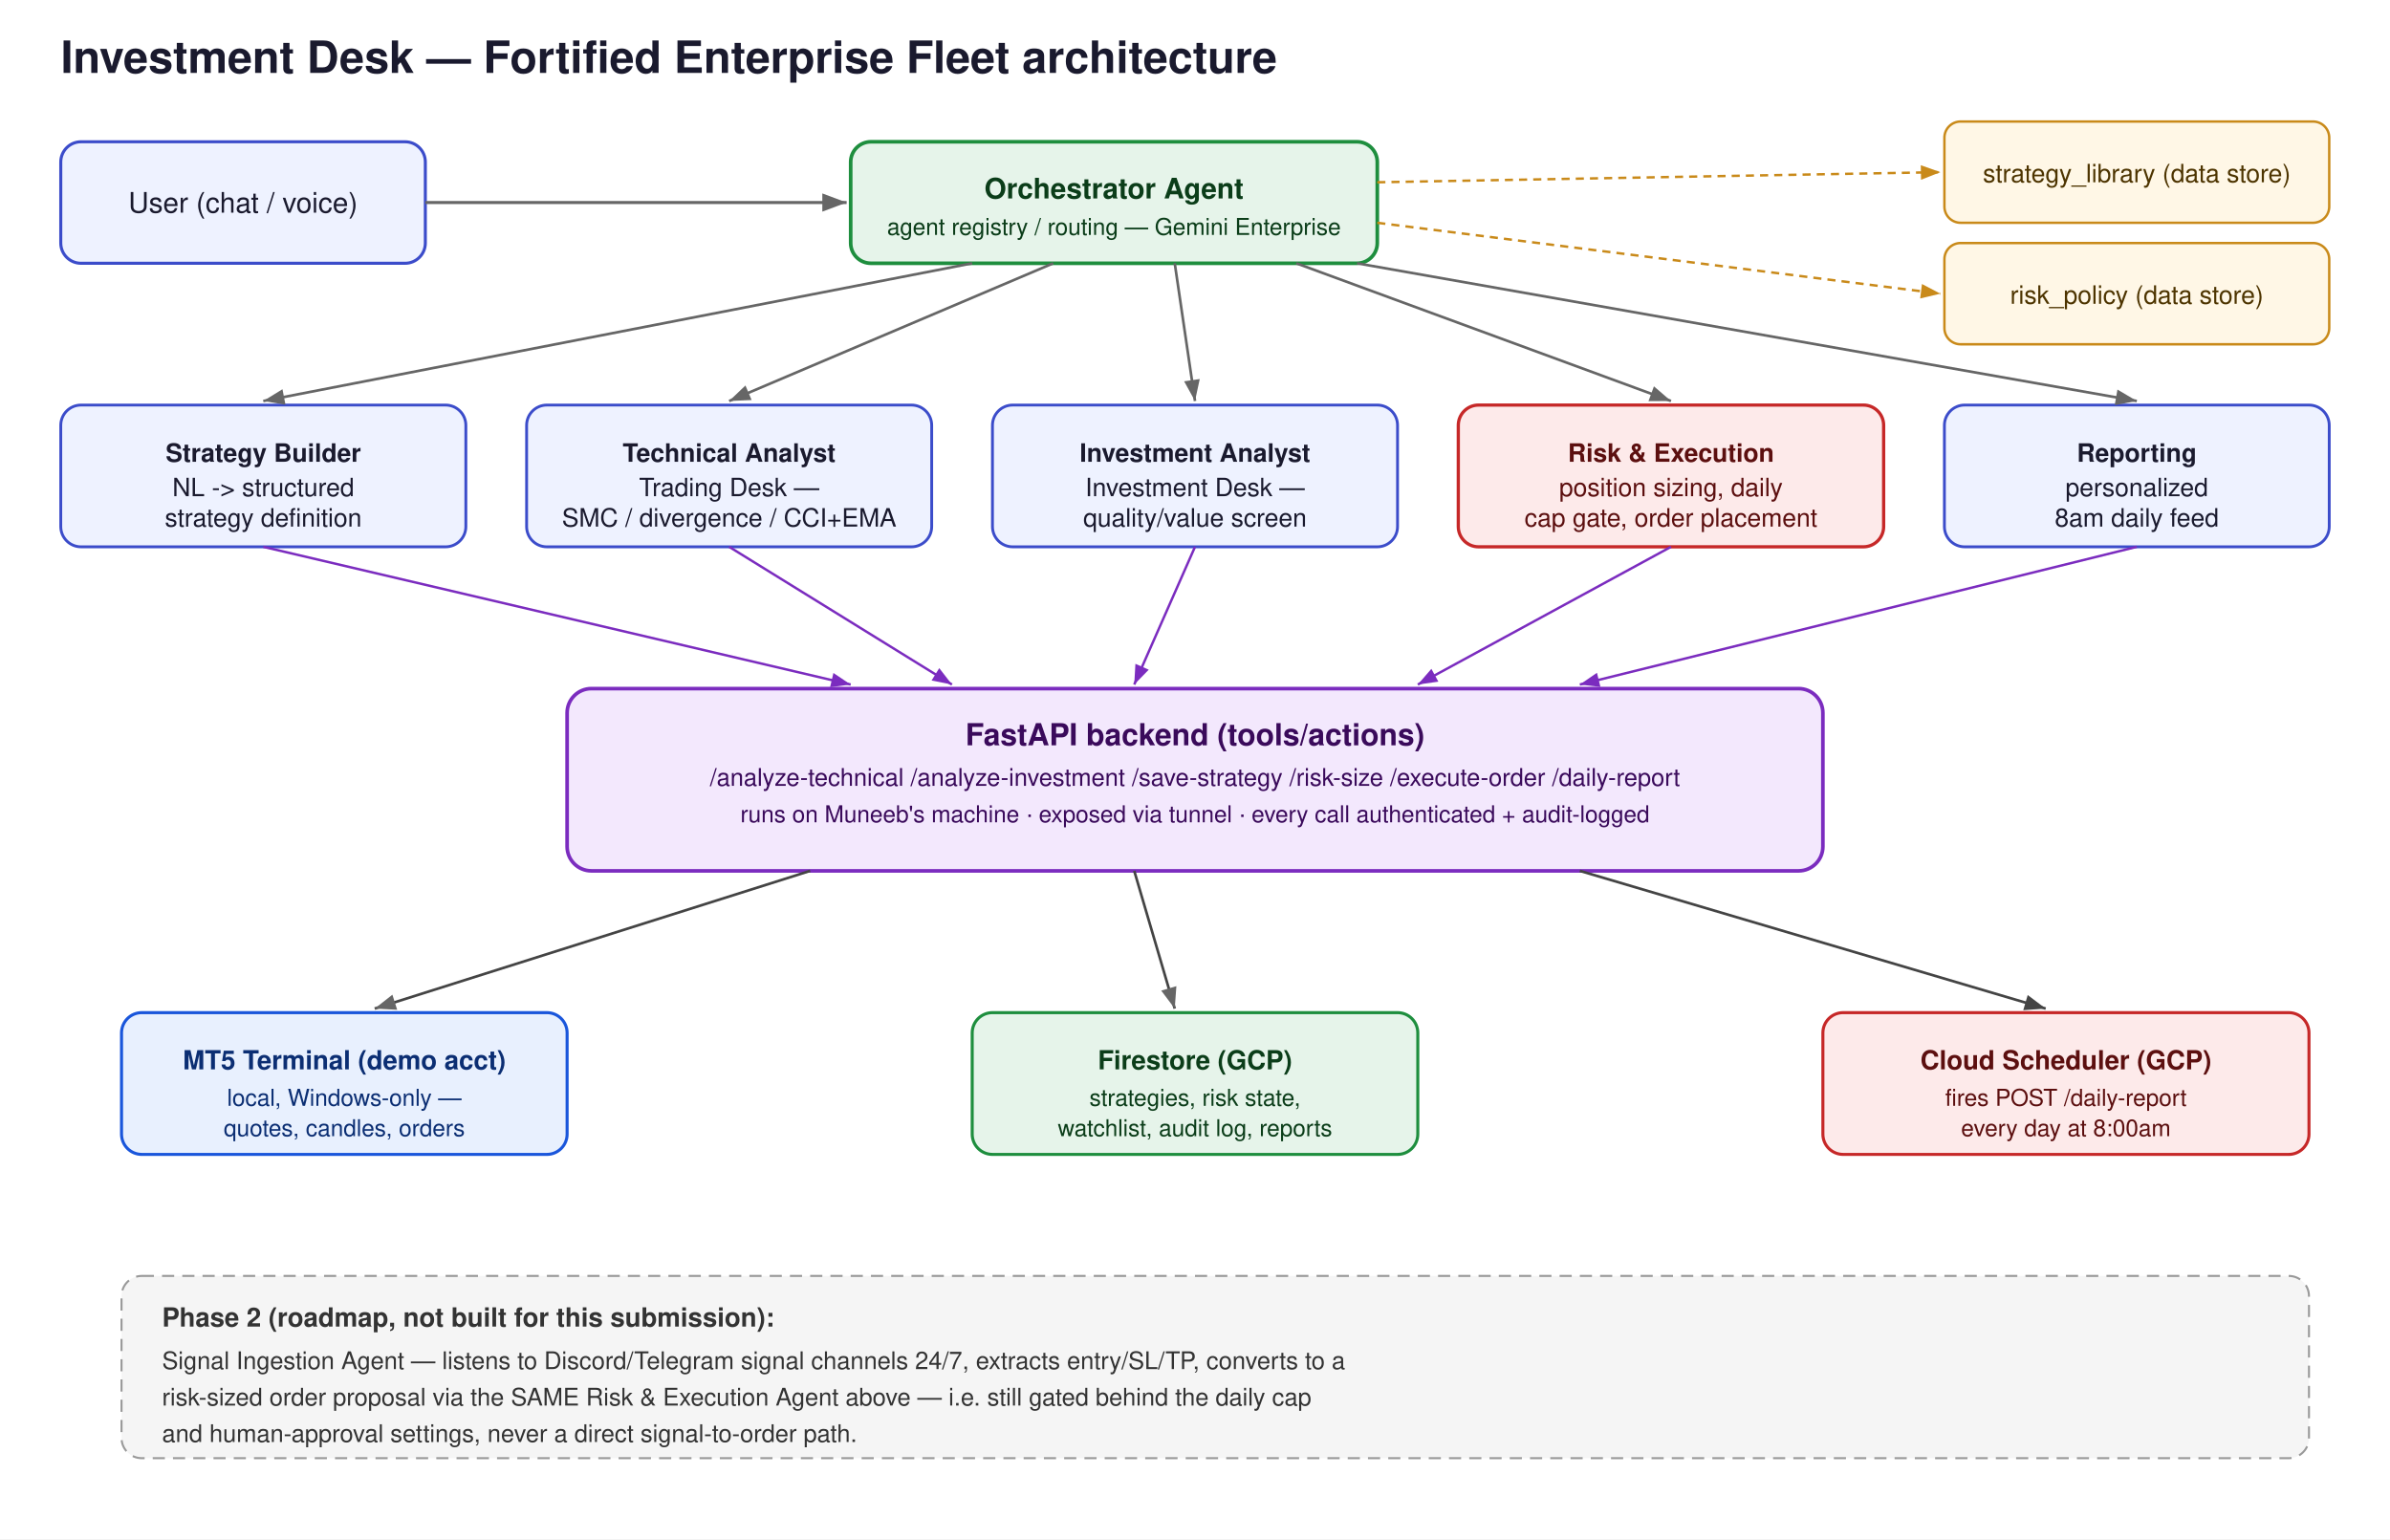
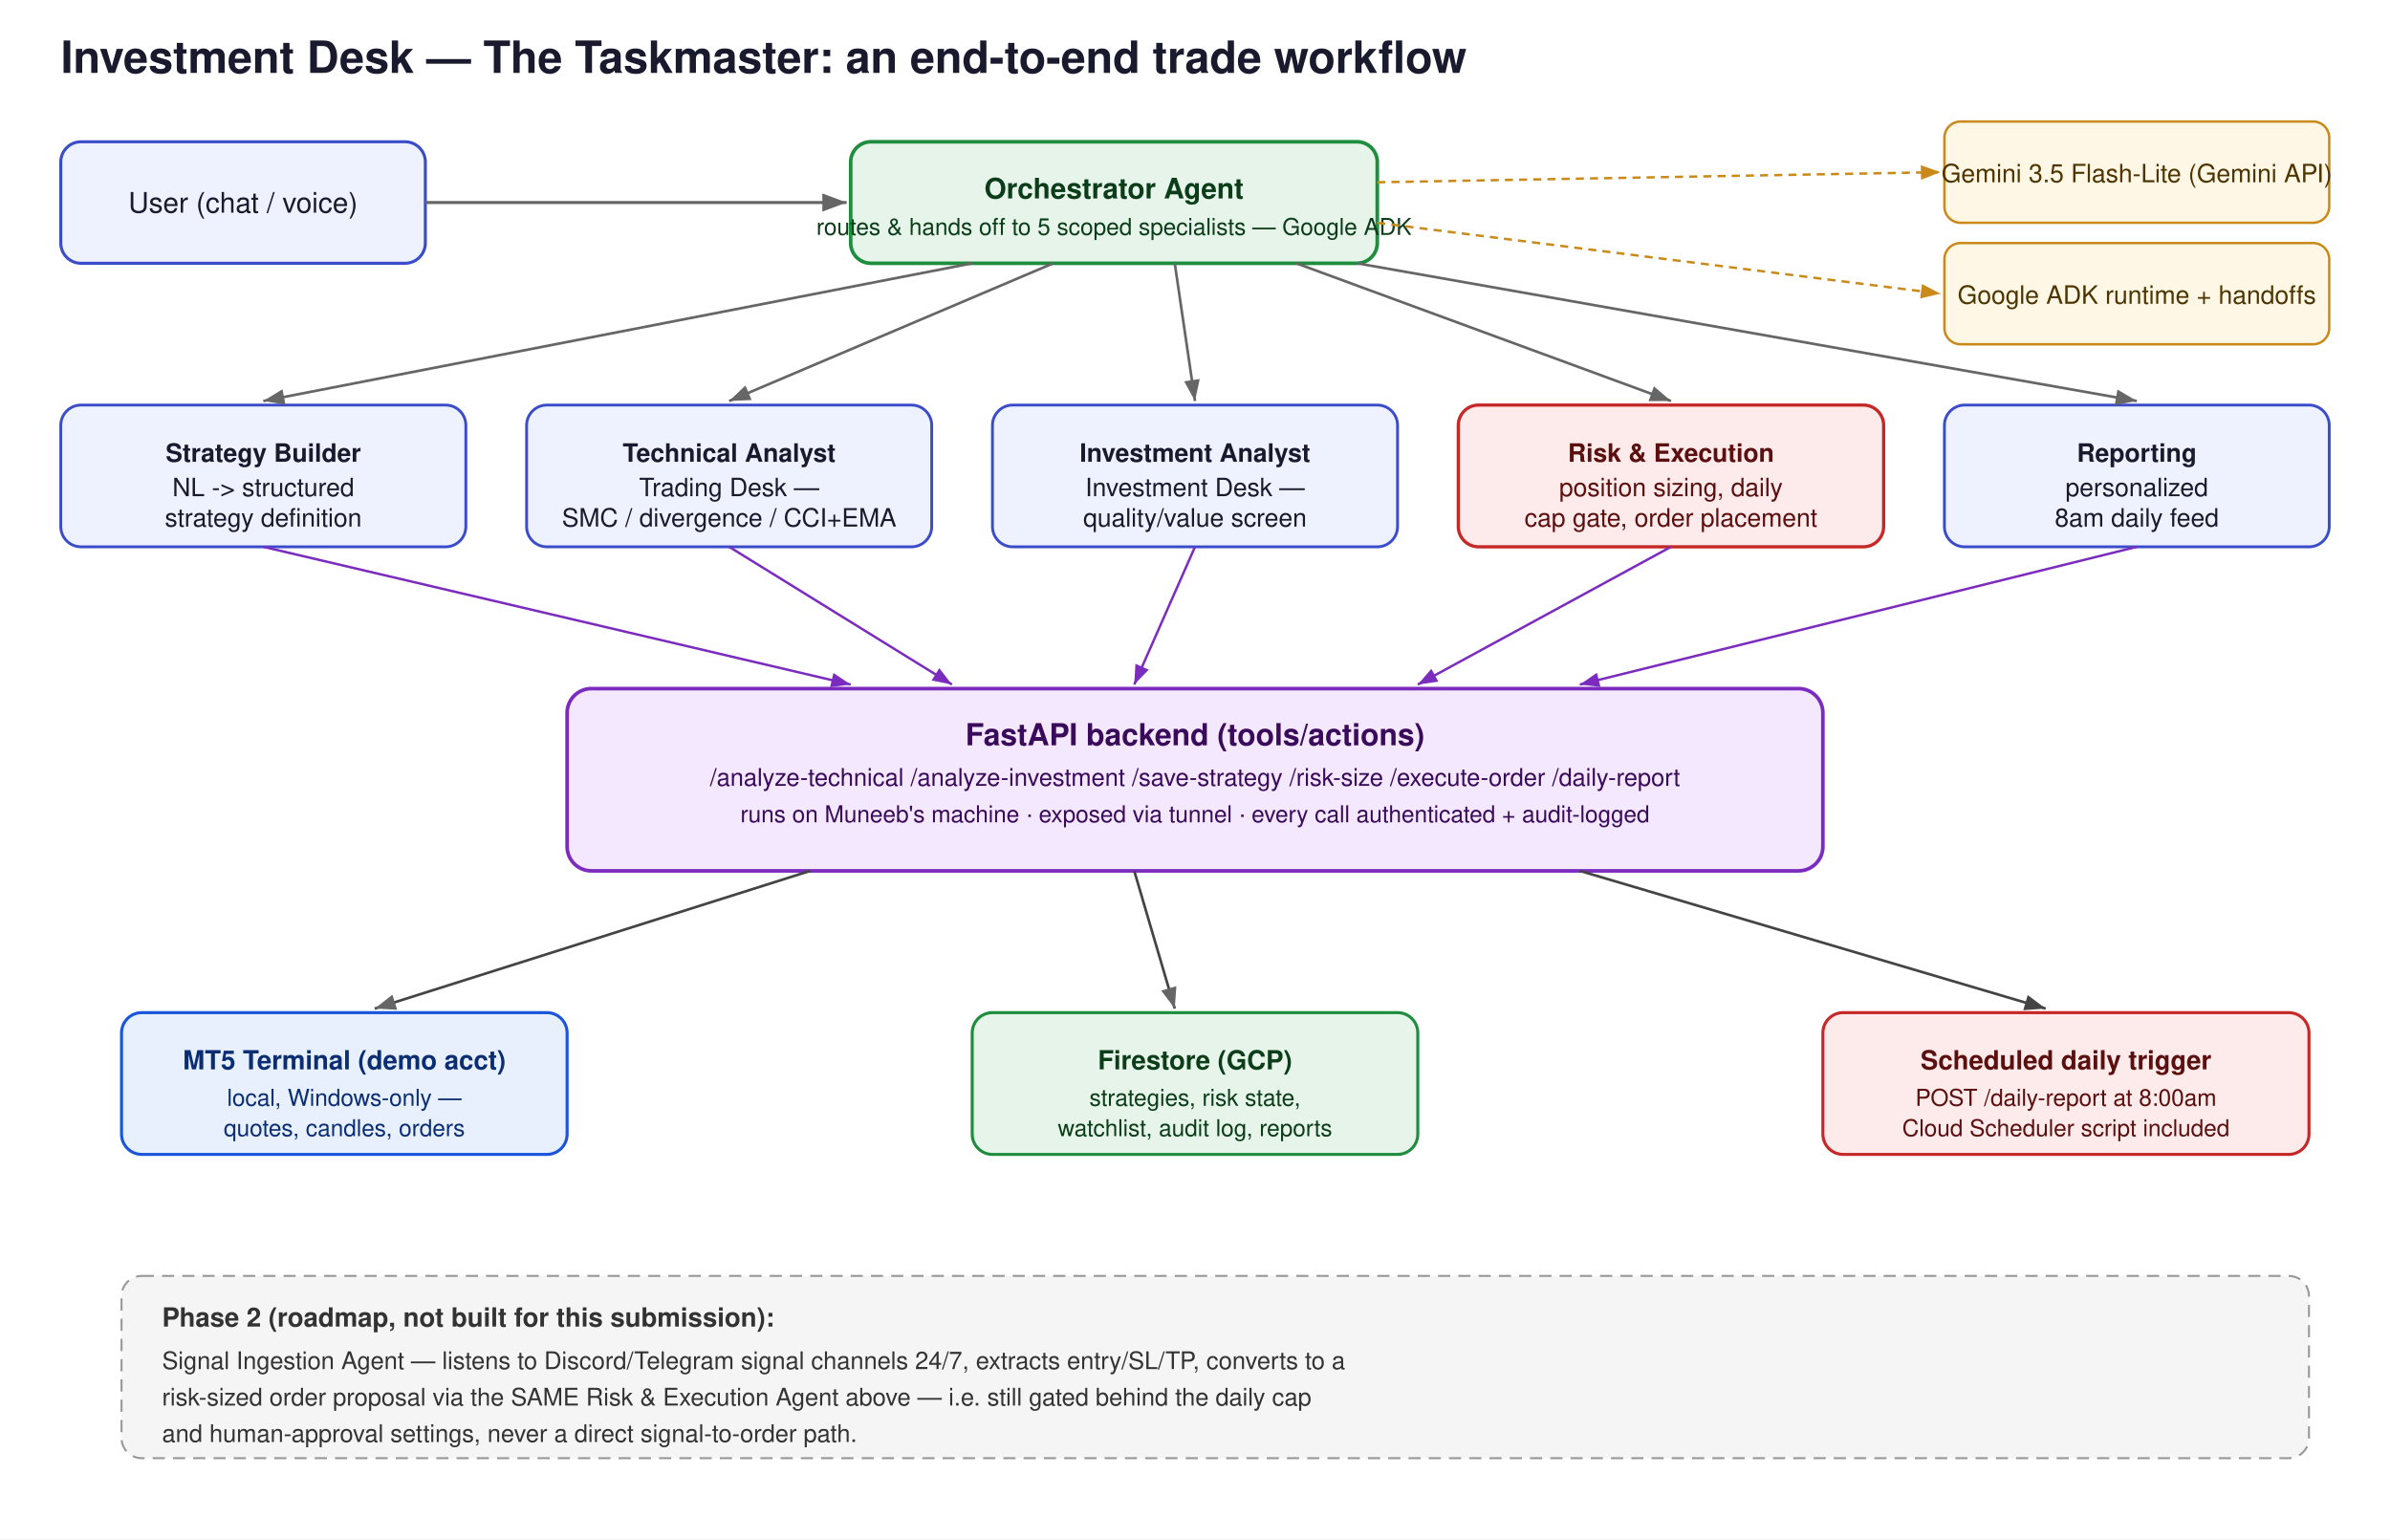
<svg xmlns="http://www.w3.org/2000/svg" viewBox="0 0 1180 760" font-family="Helvetica, Arial, sans-serif">
  <rect x="0" y="0" width="1180" height="760" fill="#ffffff" />
-   <text x="30" y="36" font-size="22" font-weight="700" fill="#1a1a2e">Investment Desk — Fortified Enterprise Fleet architecture</text>
+   <text x="30" y="36" font-size="22" font-weight="700" fill="#1a1a2e">Investment Desk — The Taskmaster: an end-to-end trade workflow</text>
  <rect x="30" y="70" width="180" height="60" rx="10" fill="#eef2ff" stroke="#3b4cca" stroke-width="1.5" />
  <text x="120" y="105" font-size="14" text-anchor="middle" fill="#1a1a2e">User (chat / voice)</text>
  <rect x="960" y="60" width="190" height="50" rx="8" fill="#fff7e6" stroke="#c98a1a" stroke-width="1.2" />
-   <text x="1055" y="90" font-size="12.5" text-anchor="middle" fill="#4d3400">strategy_library (data store)</text>
+   <text x="1055" y="90" font-size="12.5" text-anchor="middle" fill="#4d3400">Gemini 3.5 Flash-Lite (Gemini API)</text>
  <rect x="960" y="120" width="190" height="50" rx="8" fill="#fff7e6" stroke="#c98a1a" stroke-width="1.2" />
-   <text x="1055" y="150" font-size="12.5" text-anchor="middle" fill="#4d3400">risk_policy (data store)</text>
+   <text x="1055" y="150" font-size="12.5" text-anchor="middle" fill="#4d3400">Google ADK runtime + handoffs</text>
  <rect x="420" y="70" width="260" height="60" rx="10" fill="#e6f4ea" stroke="#1e8e3e" stroke-width="1.8" />
  <text x="550" y="98" font-size="14" font-weight="700" text-anchor="middle" fill="#0b3d19">Orchestrator Agent</text>
-   <text x="550" y="116" font-size="11.5" text-anchor="middle" fill="#0b3d19">agent registry / routing — Gemini Enterprise</text>
+   <text x="550" y="116" font-size="11.5" text-anchor="middle" fill="#0b3d19">routes &amp; hands off to 5 scoped specialists — Google ADK</text>
  <line x1="210" y1="100" x2="418" y2="100" stroke="#666" stroke-width="1.5" marker-end="url(#arrow)" />
  <line x1="680" y1="90" x2="958" y2="85" stroke="#c98a1a" stroke-width="1.2" stroke-dasharray="4 3" marker-end="url(#arrow-amber)" />
  <line x1="680" y1="110" x2="958" y2="145" stroke="#c98a1a" stroke-width="1.2" stroke-dasharray="4 3" marker-end="url(#arrow-amber)" />
  <g font-size="12.5">
    <rect x="30" y="200" width="200" height="70" rx="10" fill="#eef2ff" stroke="#3b4cca" stroke-width="1.4" />
    <text x="130" y="228" text-anchor="middle" font-weight="700" fill="#1a1a2e">Strategy Builder</text>
    <text x="130" y="245" text-anchor="middle" fill="#1a1a2e">NL -&gt; structured</text>
    <text x="130" y="260" text-anchor="middle" fill="#1a1a2e">strategy definition</text>
    <rect x="260" y="200" width="200" height="70" rx="10" fill="#eef2ff" stroke="#3b4cca" stroke-width="1.4" />
    <text x="360" y="228" text-anchor="middle" font-weight="700" fill="#1a1a2e">Technical Analyst</text>
    <text x="360" y="245" text-anchor="middle" fill="#1a1a2e">Trading Desk —</text>
    <text x="360" y="260" text-anchor="middle" fill="#1a1a2e">SMC / divergence / CCI+EMA</text>
    <rect x="490" y="200" width="200" height="70" rx="10" fill="#eef2ff" stroke="#3b4cca" stroke-width="1.4" />
    <text x="590" y="228" text-anchor="middle" font-weight="700" fill="#1a1a2e">Investment Analyst</text>
    <text x="590" y="245" text-anchor="middle" fill="#1a1a2e">Investment Desk —</text>
    <text x="590" y="260" text-anchor="middle" fill="#1a1a2e">quality/value screen</text>
    <rect x="720" y="200" width="210" height="70" rx="10" fill="#fdeaea" stroke="#c62828" stroke-width="1.6" />
    <text x="825" y="228" text-anchor="middle" font-weight="700" fill="#5c0f0f">Risk &amp; Execution</text>
    <text x="825" y="245" text-anchor="middle" fill="#5c0f0f">position sizing, daily</text>
    <text x="825" y="260" text-anchor="middle" fill="#5c0f0f">cap gate, order placement</text>
    <rect x="960" y="200" width="190" height="70" rx="10" fill="#eef2ff" stroke="#3b4cca" stroke-width="1.4" />
    <text x="1055" y="228" text-anchor="middle" font-weight="700" fill="#1a1a2e">Reporting</text>
    <text x="1055" y="245" text-anchor="middle" fill="#1a1a2e">personalized</text>
    <text x="1055" y="260" text-anchor="middle" fill="#1a1a2e">8am daily feed</text>
  </g>
  <line x1="480" y1="130" x2="130" y2="198" stroke="#666" stroke-width="1.3" marker-end="url(#arrow)" />
  <line x1="520" y1="130" x2="360" y2="198" stroke="#666" stroke-width="1.3" marker-end="url(#arrow)" />
  <line x1="580" y1="130" x2="590" y2="198" stroke="#666" stroke-width="1.3" marker-end="url(#arrow)" />
  <line x1="640" y1="130" x2="825" y2="198" stroke="#666" stroke-width="1.3" marker-end="url(#arrow)" />
  <line x1="670" y1="130" x2="1055" y2="198" stroke="#666" stroke-width="1.3" marker-end="url(#arrow)" />
  <rect x="280" y="340" width="620" height="90" rx="12" fill="#f3e8fd" stroke="#7b2cbf" stroke-width="1.8" />
  <text x="590" y="368" font-size="15" font-weight="700" text-anchor="middle" fill="#3a0a5b">FastAPI backend (tools/actions)</text>
  <text x="590" y="388" font-size="12" text-anchor="middle" fill="#3a0a5b">/analyze-technical  /analyze-investment  /save-strategy  /risk-size  /execute-order  /daily-report</text>
  <text x="590" y="406" font-size="11.5" text-anchor="middle" fill="#3a0a5b">runs on Muneeb's machine · exposed via tunnel · every call authenticated + audit-logged</text>
  <line x1="130" y1="270" x2="420" y2="338" stroke="#7b2cbf" stroke-width="1.2" marker-end="url(#arrow-purple)" />
  <line x1="360" y1="270" x2="470" y2="338" stroke="#7b2cbf" stroke-width="1.2" marker-end="url(#arrow-purple)" />
  <line x1="590" y1="270" x2="560" y2="338" stroke="#7b2cbf" stroke-width="1.2" marker-end="url(#arrow-purple)" />
  <line x1="825" y1="270" x2="700" y2="338" stroke="#7b2cbf" stroke-width="1.2" marker-end="url(#arrow-purple)" />
  <line x1="1055" y1="270" x2="780" y2="338" stroke="#7b2cbf" stroke-width="1.2" marker-end="url(#arrow-purple)" />
  <rect x="60" y="500" width="220" height="70" rx="10" fill="#e8f0fe" stroke="#1a56db" stroke-width="1.5" />
  <text x="170" y="528" text-anchor="middle" font-weight="700" font-size="13" fill="#0b2e73">MT5 Terminal (demo acct)</text>
  <text x="170" y="546" text-anchor="middle" font-size="11.5" fill="#0b2e73">local, Windows-only —</text>
  <text x="170" y="561" text-anchor="middle" font-size="11.5" fill="#0b2e73">quotes, candles, orders</text>
  <rect x="480" y="500" width="220" height="70" rx="10" fill="#e6f4ea" stroke="#1e8e3e" stroke-width="1.5" />
  <text x="590" y="528" text-anchor="middle" font-weight="700" font-size="13" fill="#0b3d19">Firestore (GCP)</text>
  <text x="590" y="546" text-anchor="middle" font-size="11.5" fill="#0b3d19">strategies, risk state,</text>
  <text x="590" y="561" text-anchor="middle" font-size="11.5" fill="#0b3d19">watchlist, audit log, reports</text>
  <rect x="900" y="500" width="240" height="70" rx="10" fill="#fdeaea" stroke="#c62828" stroke-width="1.5" />
-   <text x="1020" y="528" text-anchor="middle" font-weight="700" font-size="13" fill="#5c0f0f">Cloud Scheduler (GCP)</text>
-   <text x="1020" y="546" text-anchor="middle" font-size="11.5" fill="#5c0f0f">fires POST /daily-report</text>
-   <text x="1020" y="561" text-anchor="middle" font-size="11.5" fill="#5c0f0f">every day at 8:00am</text>
+   <text x="1020" y="528" text-anchor="middle" font-weight="700" font-size="13" fill="#5c0f0f">Scheduled daily trigger</text>
+   <text x="1020" y="546" text-anchor="middle" font-size="11.5" fill="#5c0f0f">POST /daily-report at 8:00am</text>
+   <text x="1020" y="561" text-anchor="middle" font-size="11.5" fill="#5c0f0f">Cloud Scheduler script included</text>
  <line x1="400" y1="430" x2="185" y2="498" stroke="#444" stroke-width="1.3" marker-end="url(#arrow)" />
  <line x1="560" y1="430" x2="580" y2="498" stroke="#444" stroke-width="1.3" marker-end="url(#arrow)" />
  <line x1="780" y1="430" x2="1010" y2="498" stroke="#444" stroke-width="1.3" marker-end="url(#arrow-rev)" />
  <rect x="60" y="630" width="1080" height="90" rx="10" fill="#f5f5f5" stroke="#999" stroke-width="1" stroke-dasharray="6 4" />
  <text x="80" y="655" font-size="13" font-weight="700" fill="#333">Phase 2 (roadmap, not built for this submission):</text>
  <text x="80" y="676" font-size="12" fill="#333">Signal Ingestion Agent — listens to Discord/Telegram signal channels 24/7, extracts entry/SL/TP, converts to a</text>
  <text x="80" y="694" font-size="12" fill="#333">risk-sized order proposal via the SAME Risk &amp; Execution Agent above — i.e. still gated behind the daily cap</text>
  <text x="80" y="712" font-size="12" fill="#333">and human-approval settings, never a direct signal-to-order path.</text>
  <defs>
    <marker id="arrow" markerWidth="10" markerHeight="10" refX="8" refY="3" orient="auto">
      <path d="M0,0 L8,3 L0,6 Z" fill="#666" />
    </marker>
    <marker id="arrow-rev" markerWidth="10" markerHeight="10" refX="8" refY="3" orient="auto">
      <path d="M0,0 L8,3 L0,6 Z" fill="#444" />
    </marker>
    <marker id="arrow-amber" markerWidth="10" markerHeight="10" refX="8" refY="3" orient="auto">
      <path d="M0,0 L8,3 L0,6 Z" fill="#c98a1a" />
    </marker>
    <marker id="arrow-purple" markerWidth="10" markerHeight="10" refX="8" refY="3" orient="auto">
      <path d="M0,0 L8,3 L0,6 Z" fill="#7b2cbf" />
    </marker>
  </defs>
</svg>
